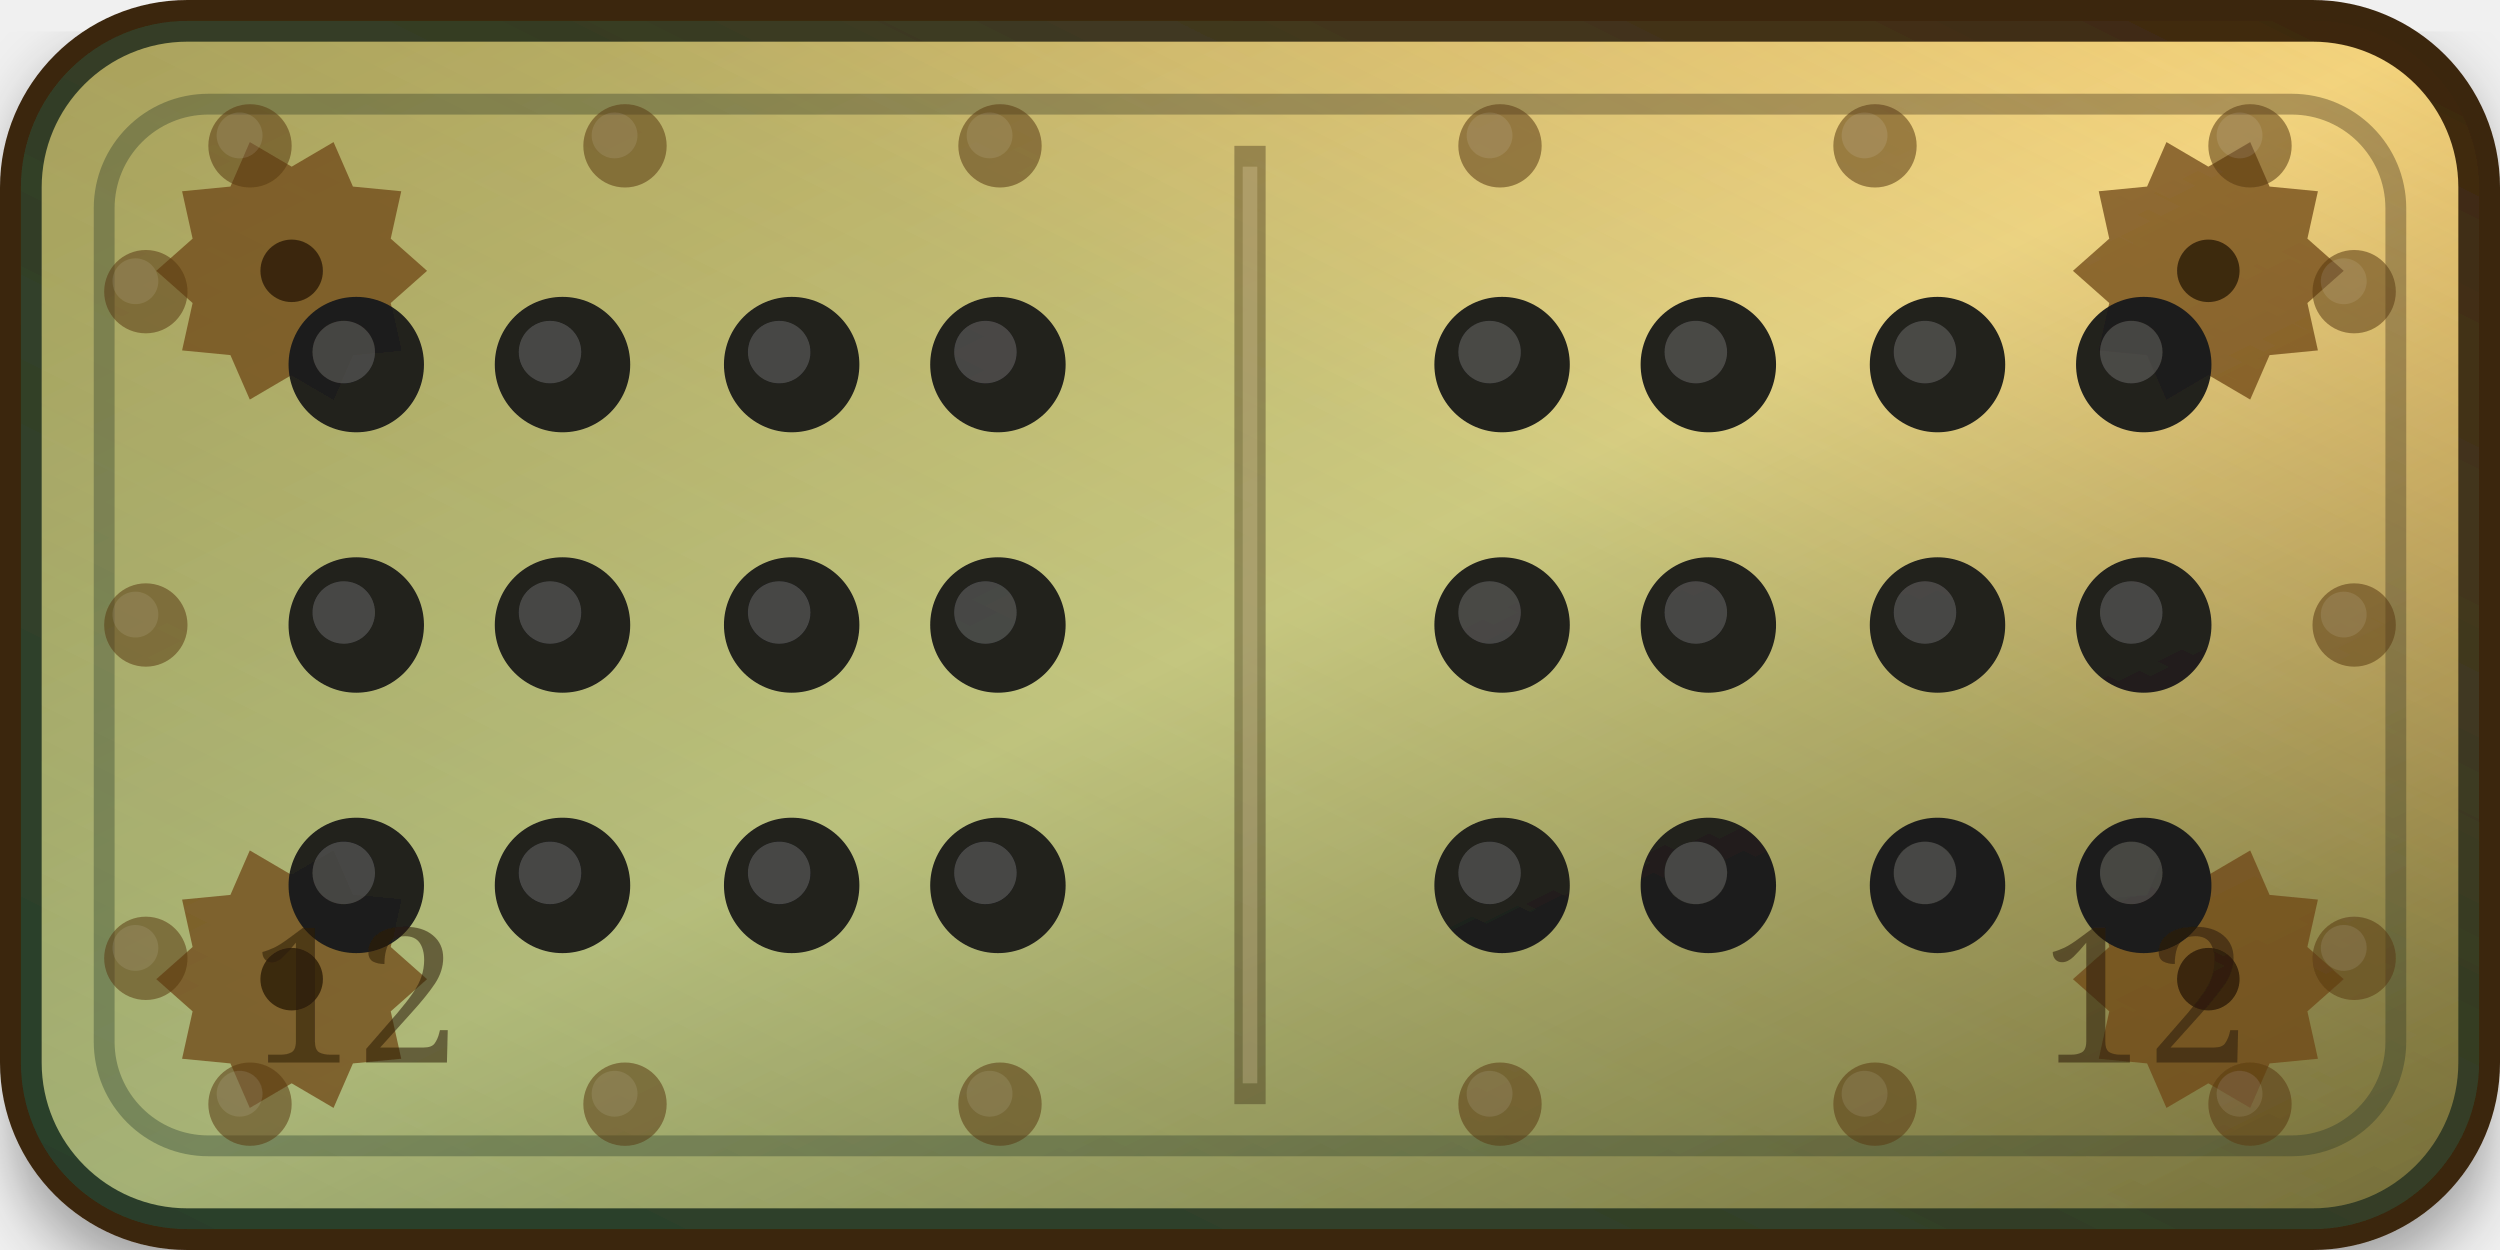
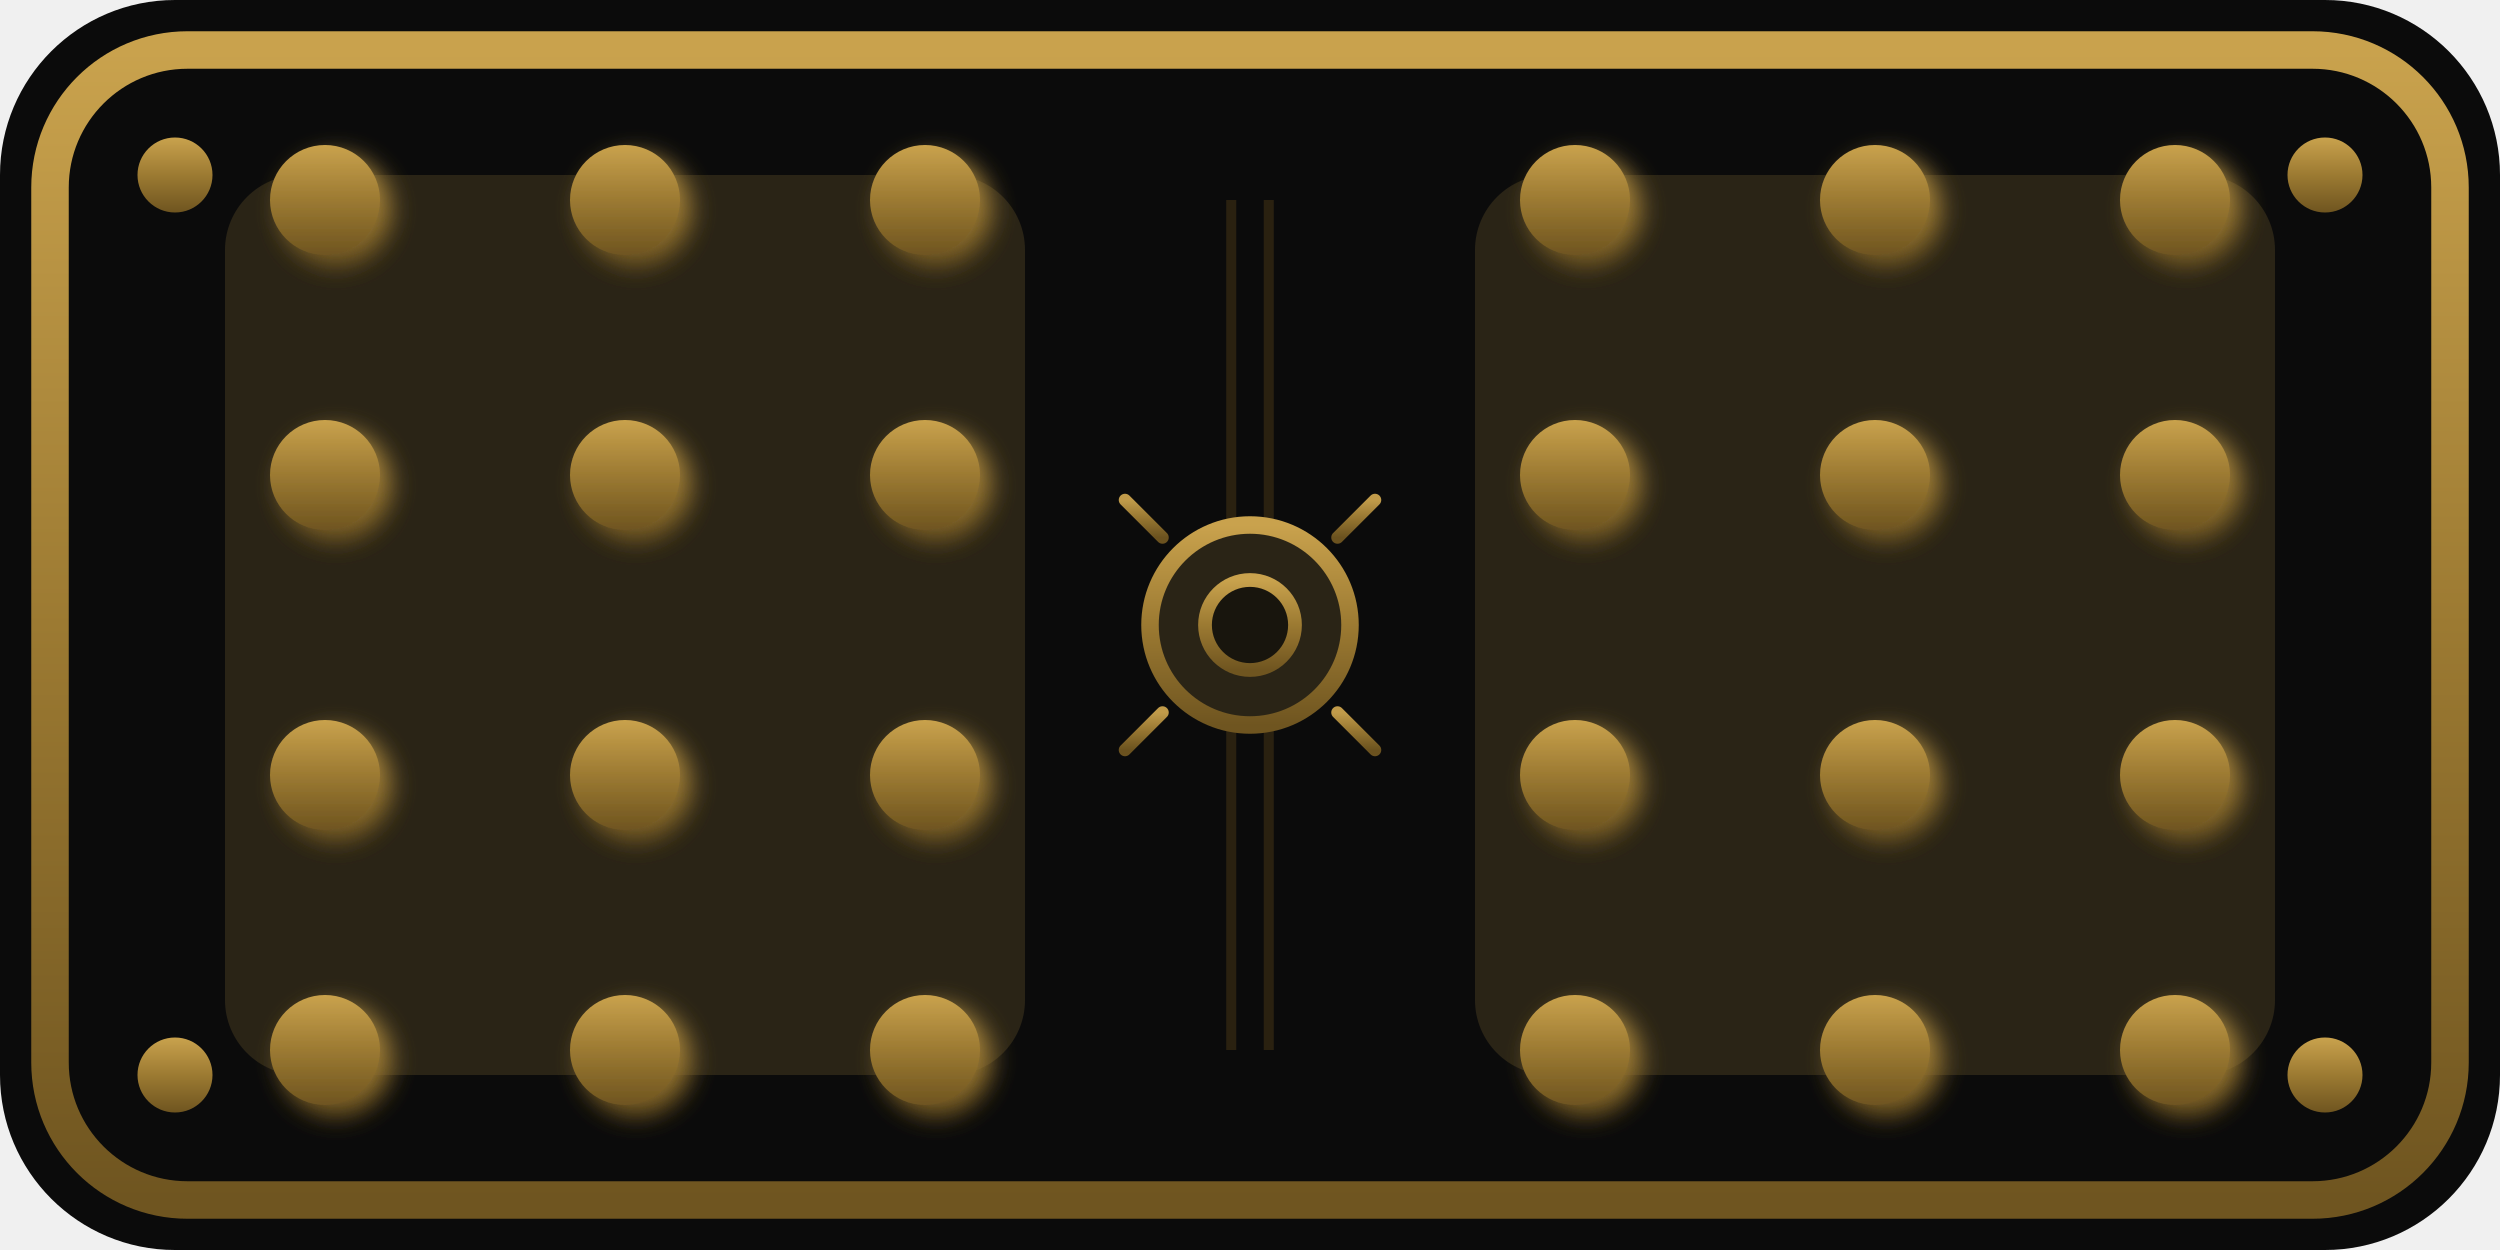
- <svg xmlns="http://www.w3.org/2000/svg" width="240" height="120" viewBox="0 0 240 120">
+ <svg xmlns="http://www.w3.org/2000/svg" width="200" height="100" viewBox="0 0 200 100">
  <defs>
-     <linearGradient id="brass" x1="0" y1="0" x2="1" y2="1">
-       <stop offset="0" stop-color="#cfa24c" />
-       <stop offset="0.5" stop-color="#f3d27a" />
-       <stop offset="1" stop-color="#8b5f1f" />
+     <linearGradient id="brassGrad" x1="0" y1="0" x2="0" y2="1">
+       <stop offset="0%" stop-color="#c9a24d" />
+       <stop offset="50%" stop-color="#9c7a32" />
+       <stop offset="100%" stop-color="#6f5520" />
    </linearGradient>
-     <linearGradient id="patina" x1="0" y1="1" x2="1" y2="0">
-       <stop offset="0" stop-color="#0b6e66" stop-opacity="0.35" />
-       <stop offset="0.6" stop-color="#1aa39a" stop-opacity="0.18" />
-       <stop offset="1" stop-color="#ffffff" stop-opacity="0" />
-     </linearGradient>
-     <filter id="softShadow" x="-20%" y="-20%" width="140%" height="140%">
-       <feDropShadow dx="0" dy="3" stdDeviation="3" flood-color="#000000" flood-opacity="0.35" />
-     </filter>
-     <filter id="innerBevel" x="-20%" y="-20%" width="140%" height="140%">
-       <feGaussianBlur in="SourceAlpha" stdDeviation="2" result="blur" />
-       <feOffset dx="0" dy="1" result="offset" />
-       <feComposite in="offset" in2="SourceAlpha" operator="arithmetic" k2="-1" k3="1" result="inner" />
-       <feColorMatrix in="inner" type="matrix" values="0 0 0 0 0                   0 0 0 0 0                   0 0 0 0 0                   0 0 0 0.55 0" result="innerAlpha" />
-       <feComposite in="innerAlpha" in2="SourceGraphic" operator="over" />
+     <filter id="pipEmboss" x="-60%" y="-60%" width="220%" height="220%">
+       <feOffset dx="0.9" dy="0.9" result="off" />
+       <feGaussianBlur in="off" stdDeviation="1.0" result="blur" />
+       <feMerge>
+         <feMergeNode in="blur" />
+         <feMergeNode in="SourceGraphic" />
+       </feMerge>
    </filter>
  </defs>
-   <g filter="url(#softShadow)">
-     <rect x="2" y="2" width="236" height="116" rx="16" ry="16" fill="url(#brass)" stroke="#3b250a" stroke-width="4" />
-     <rect x="10" y="10" width="220" height="100" rx="10" ry="10" fill="none" stroke="#2a1a08" stroke-width="2" opacity="0.35" />
-     <rect x="2" y="2" width="236" height="116" rx="16" ry="16" fill="url(#patina)" />
-     <line x1="120.0" y1="14" x2="120.0" y2="106" stroke="#2a1a08" stroke-width="3" opacity="0.35" />
-     <line x1="120.0" y1="16" x2="120.0" y2="104" stroke="#f7e4b2" stroke-width="1.4" opacity="0.25" />
-     <path d="M 41.00,26.00 L 37.51,29.09 L 38.52,33.64 L 33.88,34.09 L 32.02,38.36 L 28.00,36.00 L 23.98,38.36 L 22.12,34.09 L 17.48,33.64 L 18.49,29.09 L 15.00,26.00 L 18.49,22.91 L 17.48,18.36 L 22.12,17.91 L 23.98,13.64 L 28.00,16.00 L 32.02,13.64 L 33.88,17.91 L 38.52,18.36 L 37.51,22.91 Z" fill="#6f4716" opacity="0.75" />
-     <circle cx="28" cy="26" r="3" fill="#2a1a08" opacity="0.8" />
-     <path d="M 225.00,26.00 L 221.51,29.09 L 222.52,33.64 L 217.88,34.09 L 216.02,38.36 L 212.00,36.00 L 207.98,38.36 L 206.12,34.09 L 201.48,33.64 L 202.49,29.09 L 199.00,26.00 L 202.49,22.91 L 201.48,18.36 L 206.12,17.91 L 207.98,13.64 L 212.00,16.00 L 216.02,13.64 L 217.88,17.91 L 222.52,18.36 L 221.51,22.91 Z" fill="#6f4716" opacity="0.75" />
-     <circle cx="212" cy="26" r="3" fill="#2a1a08" opacity="0.8" />
-     <path d="M 41.00,94.00 L 37.51,97.09 L 38.52,101.64 L 33.88,102.09 L 32.02,106.36 L 28.00,104.00 L 23.98,106.36 L 22.12,102.09 L 17.48,101.64 L 18.49,97.09 L 15.00,94.00 L 18.49,90.91 L 17.48,86.36 L 22.12,85.91 L 23.98,81.64 L 28.00,84.00 L 32.02,81.64 L 33.88,85.91 L 38.52,86.36 L 37.51,90.91 Z" fill="#6f4716" opacity="0.75" />
-     <circle cx="28" cy="94" r="3" fill="#2a1a08" opacity="0.8" />
-     <path d="M 225.00,94.00 L 221.51,97.09 L 222.52,101.64 L 217.88,102.09 L 216.02,106.36 L 212.00,104.00 L 207.98,106.36 L 206.12,102.09 L 201.48,101.64 L 202.49,97.09 L 199.00,94.00 L 202.49,90.91 L 201.48,86.36 L 206.12,85.91 L 207.98,81.64 L 212.00,84.00 L 216.02,81.64 L 217.88,85.91 L 222.52,86.36 L 221.51,90.91 Z" fill="#6f4716" opacity="0.75" />
-     <circle cx="212" cy="94" r="3" fill="#2a1a08" opacity="0.8" />
-     <circle cx="24" cy="14" r="4" fill="#5a3a12" opacity="0.55" />
-     <circle cx="23" cy="13" r="2.2" fill="#fff" opacity="0.10" />
-     <circle cx="24" cy="106" r="4" fill="#5a3a12" opacity="0.55" />
-     <circle cx="23" cy="105" r="2.2" fill="#fff" opacity="0.10" />
-     <circle cx="60" cy="14" r="4" fill="#5a3a12" opacity="0.55" />
-     <circle cx="59" cy="13" r="2.2" fill="#fff" opacity="0.10" />
-     <circle cx="60" cy="106" r="4" fill="#5a3a12" opacity="0.55" />
-     <circle cx="59" cy="105" r="2.2" fill="#fff" opacity="0.10" />
-     <circle cx="96" cy="14" r="4" fill="#5a3a12" opacity="0.55" />
-     <circle cx="95" cy="13" r="2.2" fill="#fff" opacity="0.10" />
-     <circle cx="96" cy="106" r="4" fill="#5a3a12" opacity="0.55" />
-     <circle cx="95" cy="105" r="2.2" fill="#fff" opacity="0.10" />
-     <circle cx="144" cy="14" r="4" fill="#5a3a12" opacity="0.55" />
-     <circle cx="143" cy="13" r="2.2" fill="#fff" opacity="0.10" />
-     <circle cx="144" cy="106" r="4" fill="#5a3a12" opacity="0.55" />
-     <circle cx="143" cy="105" r="2.2" fill="#fff" opacity="0.10" />
-     <circle cx="180" cy="14" r="4" fill="#5a3a12" opacity="0.55" />
-     <circle cx="179" cy="13" r="2.2" fill="#fff" opacity="0.10" />
-     <circle cx="180" cy="106" r="4" fill="#5a3a12" opacity="0.55" />
-     <circle cx="179" cy="105" r="2.2" fill="#fff" opacity="0.10" />
-     <circle cx="216" cy="14" r="4" fill="#5a3a12" opacity="0.55" />
-     <circle cx="215" cy="13" r="2.2" fill="#fff" opacity="0.10" />
-     <circle cx="216" cy="106" r="4" fill="#5a3a12" opacity="0.55" />
-     <circle cx="215" cy="105" r="2.2" fill="#fff" opacity="0.10" />
-     <circle cx="14" cy="28" r="4" fill="#5a3a12" opacity="0.55" />
-     <circle cx="13" cy="27" r="2.2" fill="#fff" opacity="0.10" />
-     <circle cx="226" cy="28" r="4" fill="#5a3a12" opacity="0.55" />
-     <circle cx="225" cy="27" r="2.2" fill="#fff" opacity="0.10" />
-     <circle cx="14" cy="60" r="4" fill="#5a3a12" opacity="0.55" />
-     <circle cx="13" cy="59" r="2.2" fill="#fff" opacity="0.10" />
-     <circle cx="226" cy="60" r="4" fill="#5a3a12" opacity="0.55" />
-     <circle cx="225" cy="59" r="2.2" fill="#fff" opacity="0.10" />
-     <circle cx="14" cy="92" r="4" fill="#5a3a12" opacity="0.55" />
-     <circle cx="13" cy="91" r="2.2" fill="#fff" opacity="0.10" />
-     <circle cx="226" cy="92" r="4" fill="#5a3a12" opacity="0.55" />
-     <circle cx="225" cy="91" r="2.2" fill="#fff" opacity="0.10" />
-     <g opacity="0.96">
-       <circle cx="34.20" cy="35.00" r="6.5" fill="#1a1a1a" />
-       <circle cx="33.00" cy="33.80" r="3.0" fill="#ffffff" opacity="0.18" />
-       <circle cx="54.00" cy="35.00" r="6.5" fill="#1a1a1a" />
-       <circle cx="52.80" cy="33.80" r="3.0" fill="#ffffff" opacity="0.18" />
-       <circle cx="76.00" cy="35.00" r="6.5" fill="#1a1a1a" />
-       <circle cx="74.80" cy="33.80" r="3.0" fill="#ffffff" opacity="0.18" />
-       <circle cx="95.80" cy="35.00" r="6.5" fill="#1a1a1a" />
-       <circle cx="94.60" cy="33.80" r="3.0" fill="#ffffff" opacity="0.18" />
-       <circle cx="34.20" cy="60.00" r="6.5" fill="#1a1a1a" />
-       <circle cx="33.00" cy="58.80" r="3.0" fill="#ffffff" opacity="0.18" />
-       <circle cx="54.00" cy="60.00" r="6.5" fill="#1a1a1a" />
-       <circle cx="52.80" cy="58.80" r="3.0" fill="#ffffff" opacity="0.18" />
-       <circle cx="76.00" cy="60.00" r="6.5" fill="#1a1a1a" />
-       <circle cx="74.80" cy="58.80" r="3.0" fill="#ffffff" opacity="0.18" />
-       <circle cx="95.80" cy="60.00" r="6.5" fill="#1a1a1a" />
-       <circle cx="94.60" cy="58.80" r="3.0" fill="#ffffff" opacity="0.18" />
-       <circle cx="34.20" cy="85.00" r="6.5" fill="#1a1a1a" />
-       <circle cx="33.00" cy="83.80" r="3.0" fill="#ffffff" opacity="0.18" />
-       <circle cx="54.00" cy="85.00" r="6.5" fill="#1a1a1a" />
-       <circle cx="52.80" cy="83.80" r="3.0" fill="#ffffff" opacity="0.18" />
-       <circle cx="76.00" cy="85.00" r="6.5" fill="#1a1a1a" />
-       <circle cx="74.80" cy="83.80" r="3.0" fill="#ffffff" opacity="0.18" />
-       <circle cx="95.80" cy="85.00" r="6.5" fill="#1a1a1a" />
-       <circle cx="94.60" cy="83.80" r="3.0" fill="#ffffff" opacity="0.18" />
-       <circle cx="144.20" cy="35.00" r="6.5" fill="#1a1a1a" />
-       <circle cx="143.00" cy="33.80" r="3.0" fill="#ffffff" opacity="0.18" />
-       <circle cx="164.00" cy="35.00" r="6.5" fill="#1a1a1a" />
-       <circle cx="162.80" cy="33.80" r="3.0" fill="#ffffff" opacity="0.18" />
-       <circle cx="186.00" cy="35.00" r="6.5" fill="#1a1a1a" />
-       <circle cx="184.80" cy="33.80" r="3.0" fill="#ffffff" opacity="0.18" />
-       <circle cx="205.80" cy="35.00" r="6.5" fill="#1a1a1a" />
-       <circle cx="204.60" cy="33.80" r="3.0" fill="#ffffff" opacity="0.18" />
-       <circle cx="144.20" cy="60.00" r="6.5" fill="#1a1a1a" />
-       <circle cx="143.00" cy="58.80" r="3.0" fill="#ffffff" opacity="0.18" />
-       <circle cx="164.00" cy="60.00" r="6.5" fill="#1a1a1a" />
-       <circle cx="162.80" cy="58.80" r="3.0" fill="#ffffff" opacity="0.18" />
-       <circle cx="186.00" cy="60.00" r="6.5" fill="#1a1a1a" />
-       <circle cx="184.80" cy="58.80" r="3.0" fill="#ffffff" opacity="0.18" />
-       <circle cx="205.80" cy="60.00" r="6.5" fill="#1a1a1a" />
-       <circle cx="204.60" cy="58.80" r="3.0" fill="#ffffff" opacity="0.18" />
-       <circle cx="144.20" cy="85.00" r="6.5" fill="#1a1a1a" />
-       <circle cx="143.00" cy="83.80" r="3.0" fill="#ffffff" opacity="0.18" />
-       <circle cx="164.00" cy="85.00" r="6.5" fill="#1a1a1a" />
-       <circle cx="162.80" cy="83.80" r="3.0" fill="#ffffff" opacity="0.18" />
-       <circle cx="186.00" cy="85.00" r="6.5" fill="#1a1a1a" />
-       <circle cx="184.80" cy="83.80" r="3.0" fill="#ffffff" opacity="0.18" />
-       <circle cx="205.80" cy="85.00" r="6.5" fill="#1a1a1a" />
-       <circle cx="204.60" cy="83.80" r="3.0" fill="#ffffff" opacity="0.18" />
-     </g>
-     <text x="24" y="102" font-family="serif" font-size="18" fill="#2a1a08" opacity="0.55">12</text>
-     <text x="216" y="102" text-anchor="end" font-family="serif" font-size="18" fill="#2a1a08" opacity="0.55">12</text>
+   <rect width="200" height="100" rx="14" fill="#0b0b0b" />
+   <rect x="4" y="4" width="192" height="92" rx="11" fill="none" stroke="url(#brassGrad)" stroke-width="3" />
+   <rect x="18" y="14" width="64" height="72" rx="6" fill="#2a2416" />
+   <rect x="118" y="14" width="64" height="72" rx="6" fill="#2a2416" />
+   <line x1="100" y1="14" x2="100" y2="86" stroke="url(#brassGrad)" stroke-width="1.2" opacity="0.9" />
+   <line x1="98.5" y1="16" x2="98.5" y2="84" stroke="#3b2d12" stroke-width="0.8" opacity="0.65" />
+   <line x1="101.5" y1="16" x2="101.5" y2="84" stroke="#3b2d12" stroke-width="0.8" opacity="0.65" />
+   <circle cx="100" cy="50" r="8" fill="#2a2416" stroke="url(#brassGrad)" stroke-width="1.4" />
+   <circle cx="100" cy="50" r="3.6" fill="#18150d" stroke="url(#brassGrad)" stroke-width="1.1" />
+   <g stroke="url(#brassGrad)" stroke-width="1" stroke-linecap="round" opacity="0.95">
+     <line x1="100" y1="40" x2="100" y2="36" />
+     <line x1="100" y1="60" x2="100" y2="64" />
+     <line x1="90" y1="50" x2="86" y2="50" />
+     <line x1="110" y1="50" x2="114" y2="50" />
+     <line x1="93" y1="43" x2="90" y2="40" />
+     <line x1="107" y1="43" x2="110" y2="40" />
+     <line x1="93" y1="57" x2="90" y2="60" />
+     <line x1="107" y1="57" x2="110" y2="60" />
+   </g>
+   <line x1="94" y1="30" x2="106" y2="30" stroke="url(#brassGrad)" stroke-width="0.9" opacity="0.7" />
+   <line x1="94" y1="70" x2="106" y2="70" stroke="url(#brassGrad)" stroke-width="0.9" opacity="0.7" />
+   <circle cx="26" cy="16" r="4.4" fill="url(#brassGrad)" filter="url(#pipEmboss)" />
+   <circle cx="50" cy="16" r="4.4" fill="url(#brassGrad)" filter="url(#pipEmboss)" />
+   <circle cx="74" cy="16" r="4.4" fill="url(#brassGrad)" filter="url(#pipEmboss)" />
+   <circle cx="26" cy="38" r="4.4" fill="url(#brassGrad)" filter="url(#pipEmboss)" />
+   <circle cx="50" cy="38" r="4.4" fill="url(#brassGrad)" filter="url(#pipEmboss)" />
+   <circle cx="74" cy="38" r="4.4" fill="url(#brassGrad)" filter="url(#pipEmboss)" />
+   <circle cx="26" cy="62" r="4.4" fill="url(#brassGrad)" filter="url(#pipEmboss)" />
+   <circle cx="50" cy="62" r="4.4" fill="url(#brassGrad)" filter="url(#pipEmboss)" />
+   <circle cx="74" cy="62" r="4.4" fill="url(#brassGrad)" filter="url(#pipEmboss)" />
+   <circle cx="26" cy="84" r="4.4" fill="url(#brassGrad)" filter="url(#pipEmboss)" />
+   <circle cx="50" cy="84" r="4.4" fill="url(#brassGrad)" filter="url(#pipEmboss)" />
+   <circle cx="74" cy="84" r="4.4" fill="url(#brassGrad)" filter="url(#pipEmboss)" />
+   <circle cx="126" cy="16" r="4.4" fill="url(#brassGrad)" filter="url(#pipEmboss)" />
+   <circle cx="150" cy="16" r="4.4" fill="url(#brassGrad)" filter="url(#pipEmboss)" />
+   <circle cx="174" cy="16" r="4.4" fill="url(#brassGrad)" filter="url(#pipEmboss)" />
+   <circle cx="126" cy="38" r="4.4" fill="url(#brassGrad)" filter="url(#pipEmboss)" />
+   <circle cx="150" cy="38" r="4.4" fill="url(#brassGrad)" filter="url(#pipEmboss)" />
+   <circle cx="174" cy="38" r="4.4" fill="url(#brassGrad)" filter="url(#pipEmboss)" />
+   <circle cx="126" cy="62" r="4.4" fill="url(#brassGrad)" filter="url(#pipEmboss)" />
+   <circle cx="150" cy="62" r="4.4" fill="url(#brassGrad)" filter="url(#pipEmboss)" />
+   <circle cx="174" cy="62" r="4.4" fill="url(#brassGrad)" filter="url(#pipEmboss)" />
+   <circle cx="126" cy="84" r="4.4" fill="url(#brassGrad)" filter="url(#pipEmboss)" />
+   <circle cx="150" cy="84" r="4.4" fill="url(#brassGrad)" filter="url(#pipEmboss)" />
+   <circle cx="174" cy="84" r="4.4" fill="url(#brassGrad)" filter="url(#pipEmboss)" />
+   <g fill="url(#brassGrad)">
+     <circle cx="14" cy="14" r="3" />
+     <circle cx="186" cy="14" r="3" />
+     <circle cx="14" cy="86" r="3" />
+     <circle cx="186" cy="86" r="3" />
  </g>
</svg>
